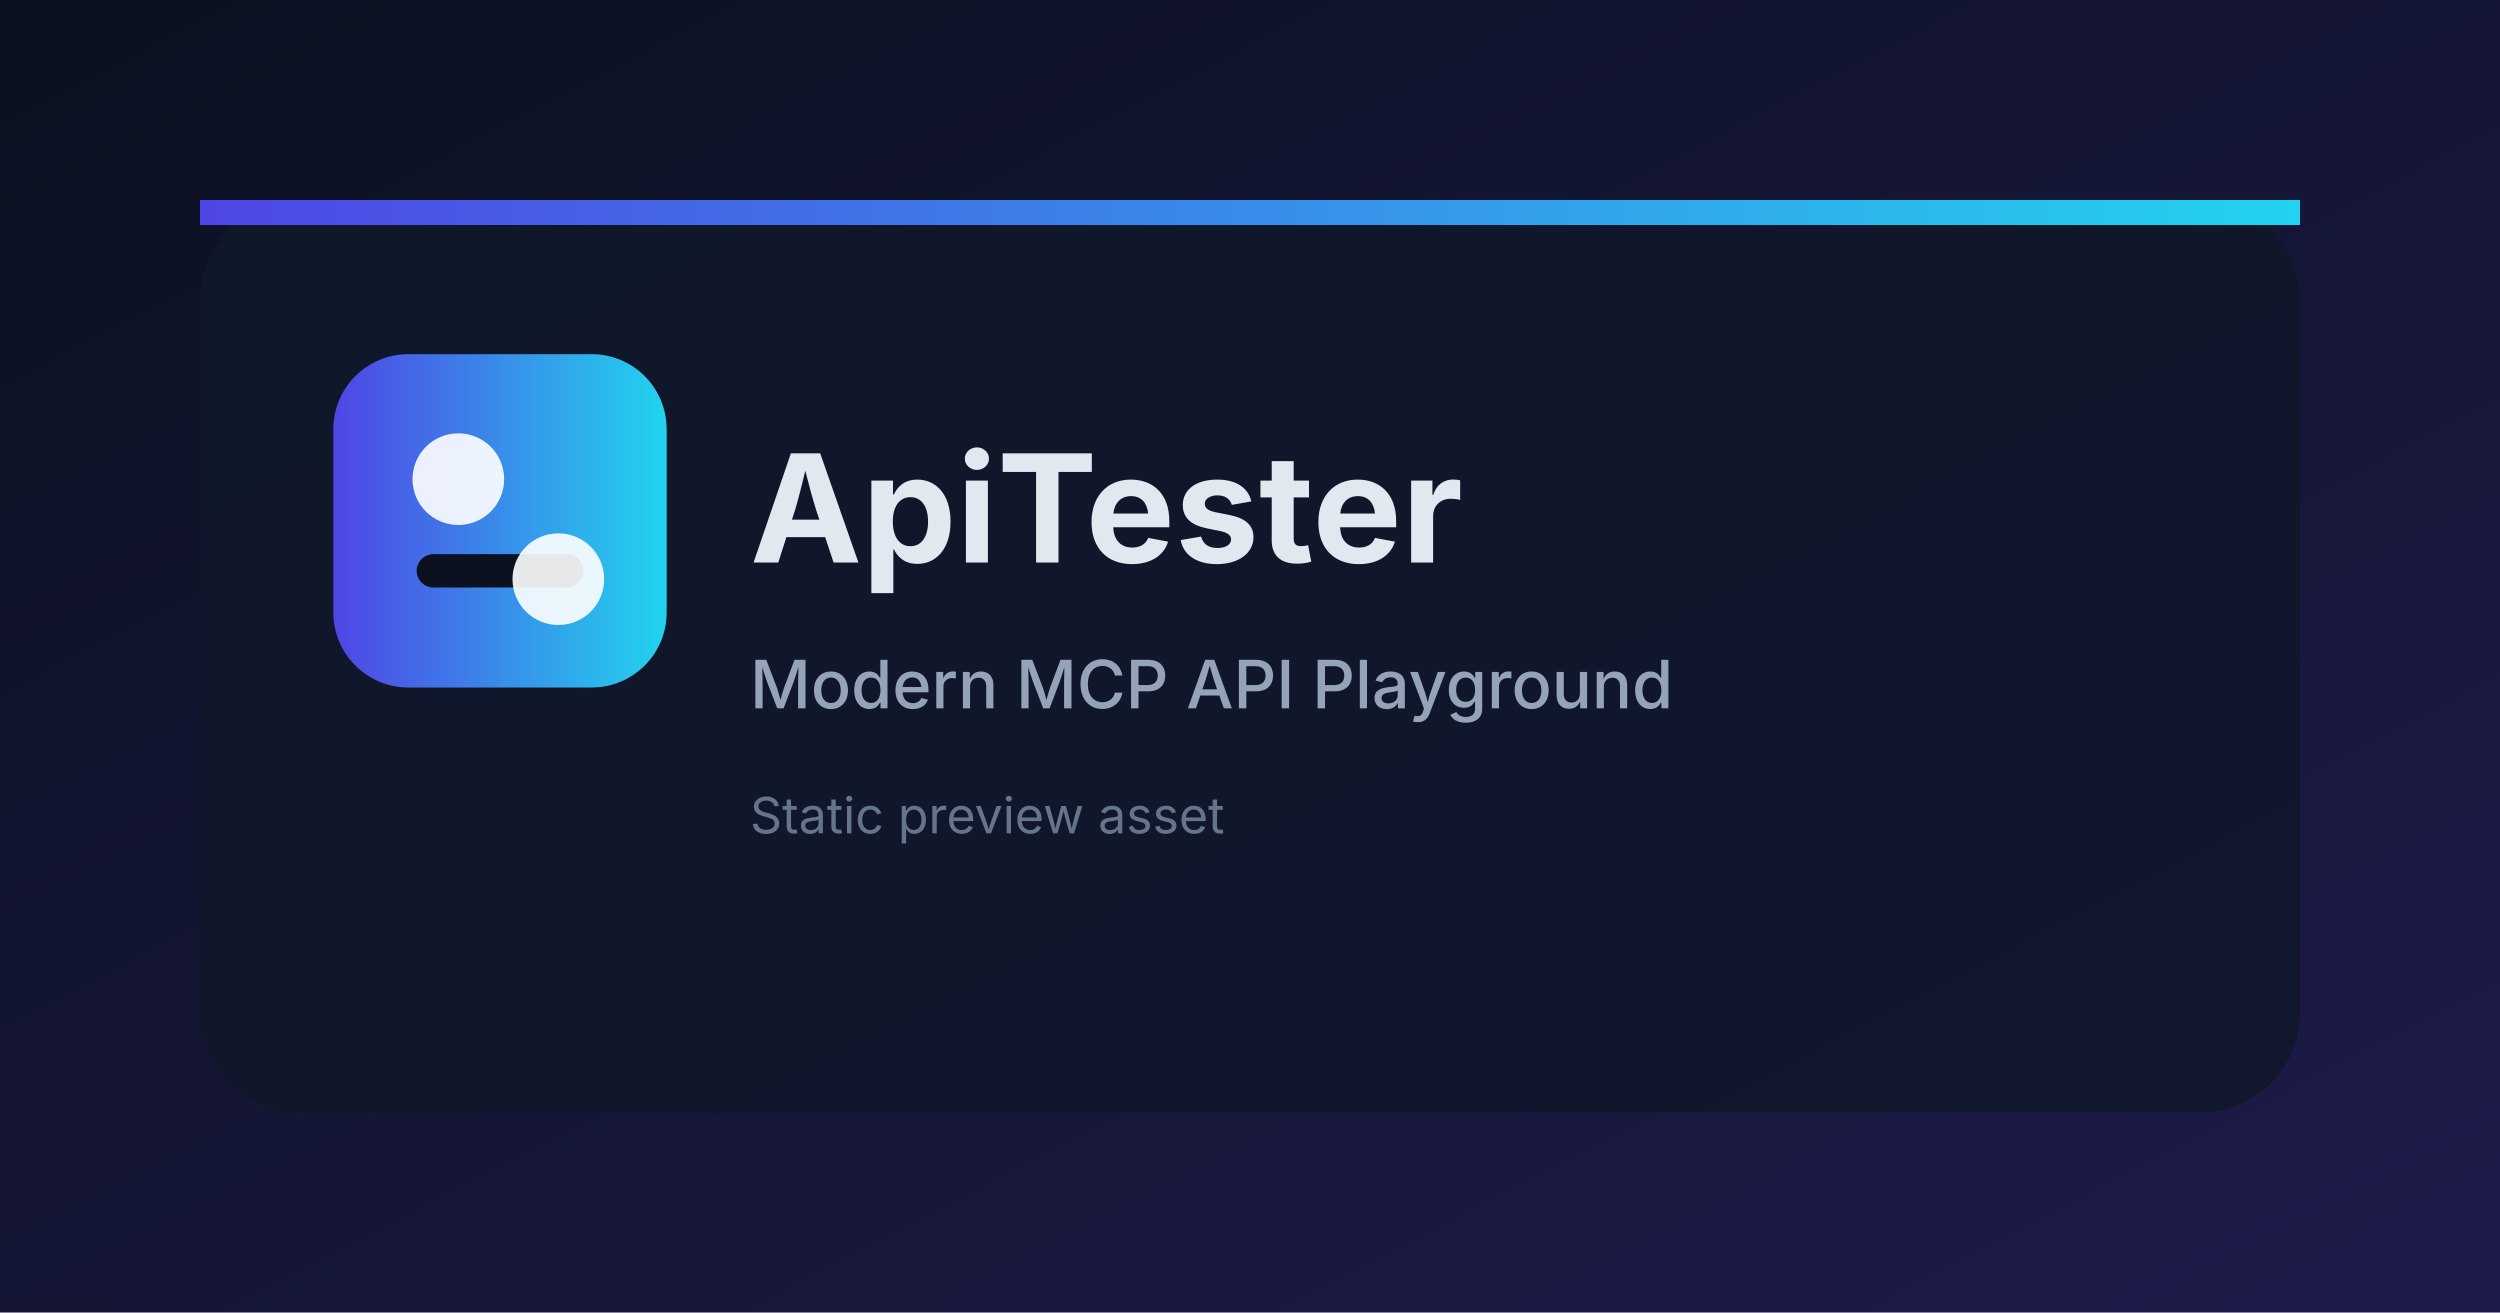
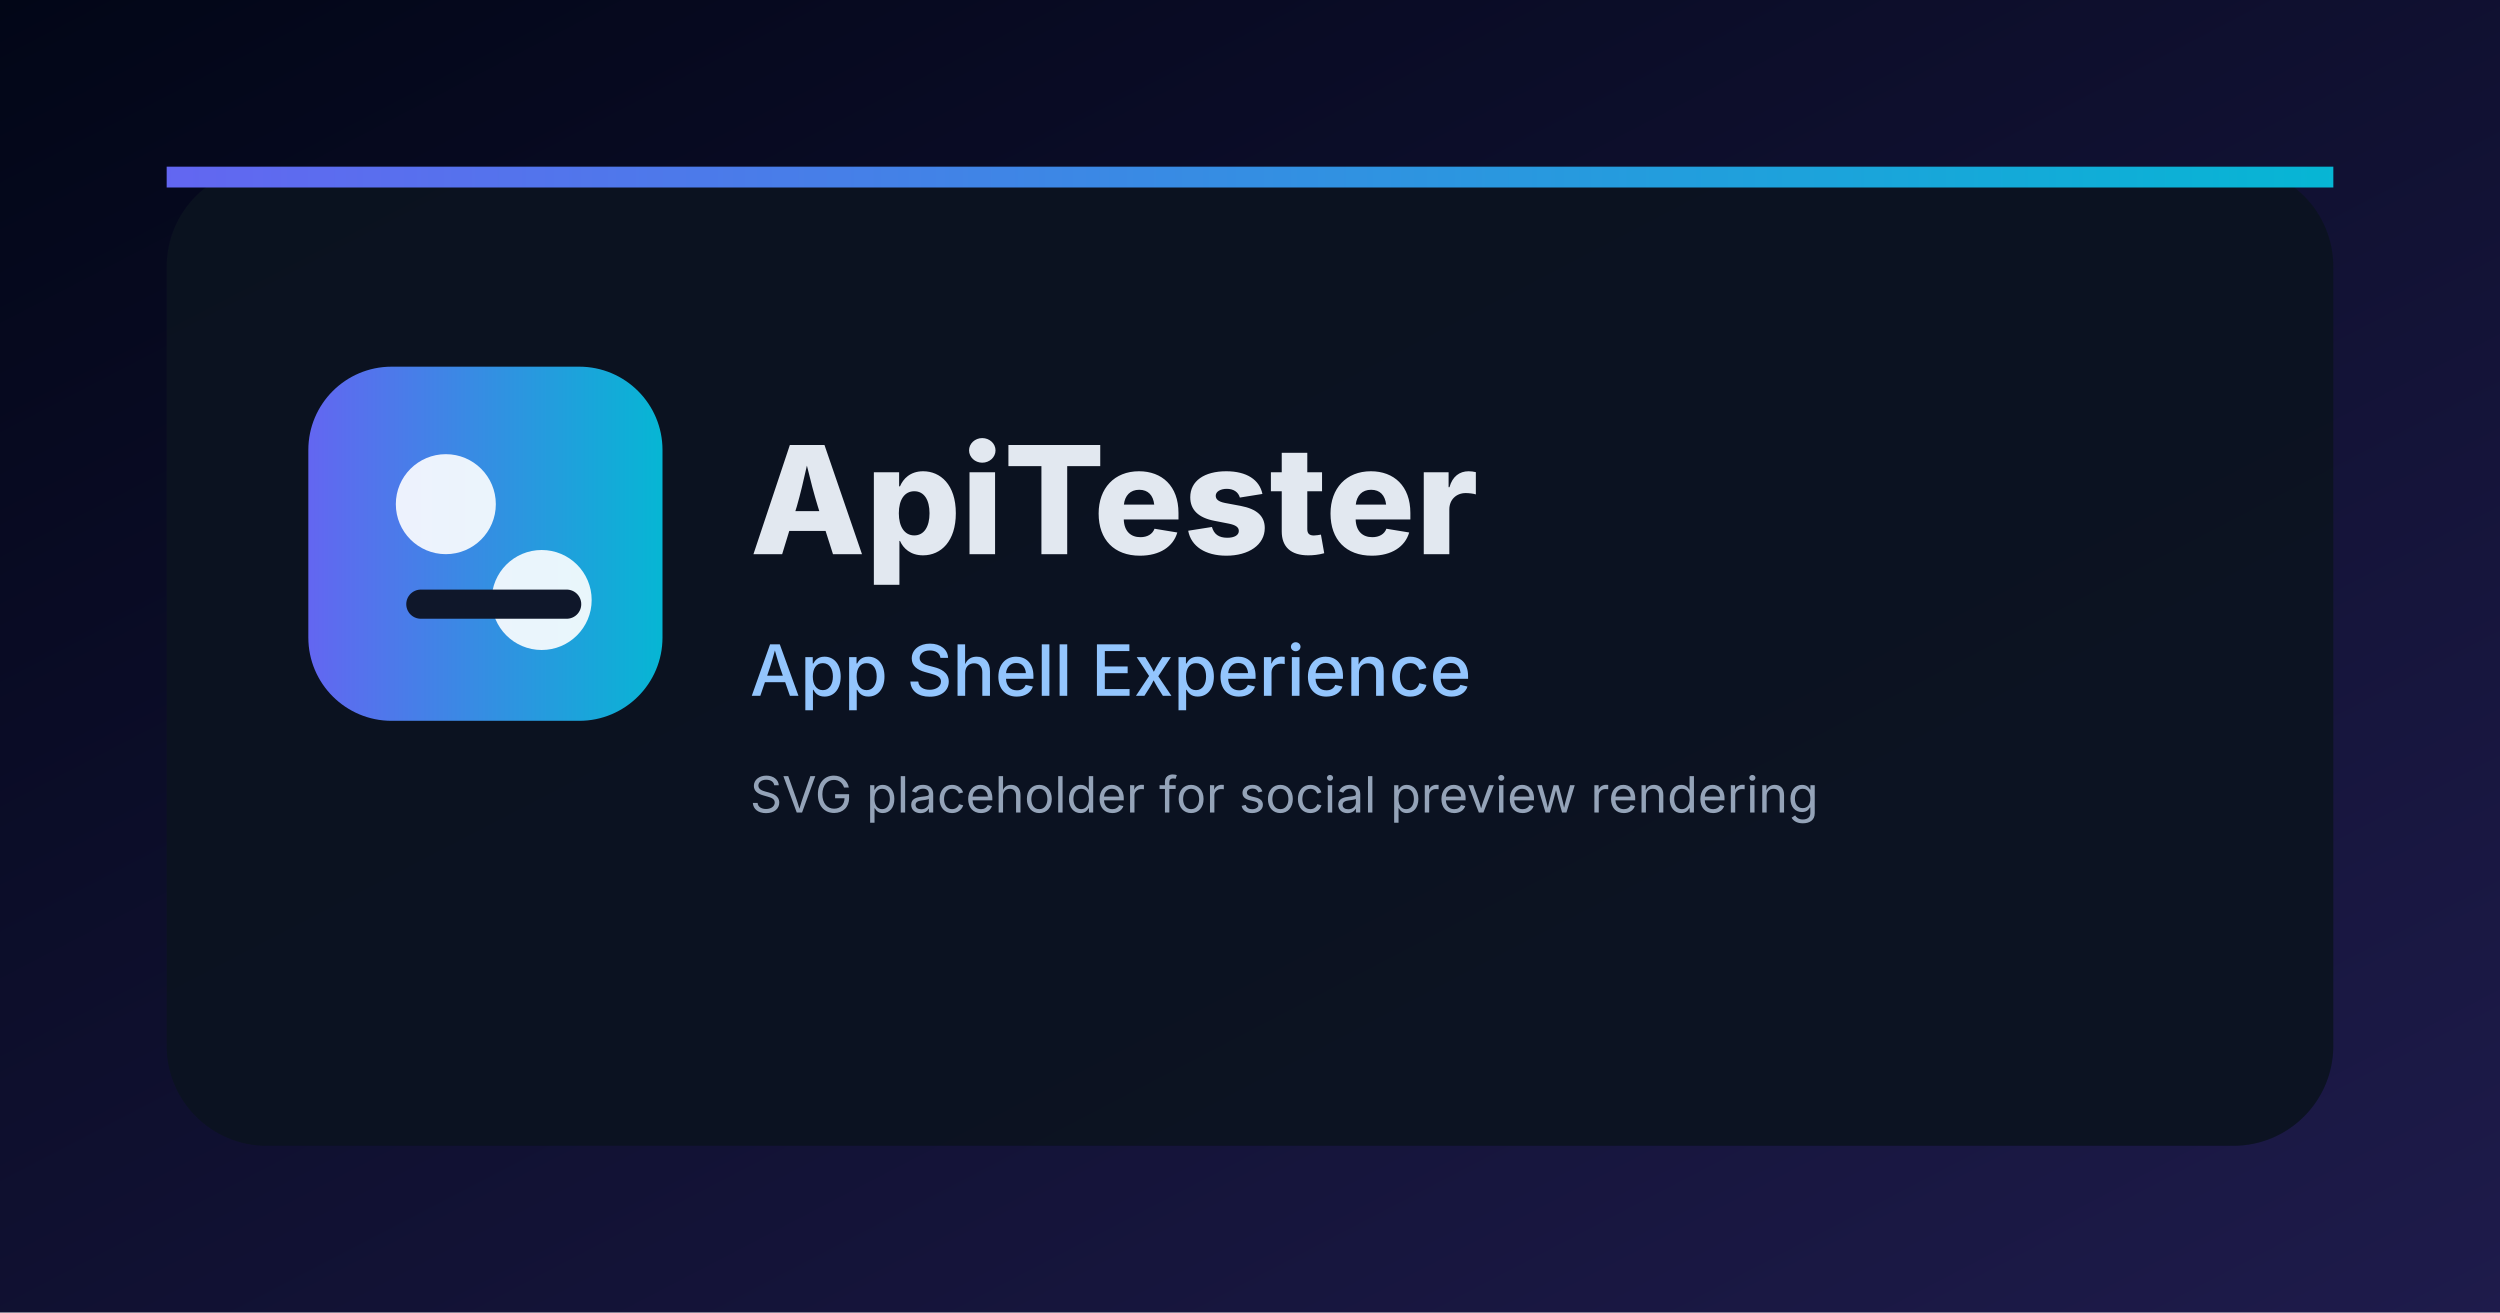
- <svg xmlns="http://www.w3.org/2000/svg" viewBox="0 0 1200 630" role="img" aria-label="ApiTester Open Graph placeholder">
+ <svg xmlns="http://www.w3.org/2000/svg" viewBox="0 0 1200 630" role="img" aria-label="ApiTester app shell Open Graph placeholder">
  <defs>
-     <linearGradient id="ogGradient" x1="0" y1="0" x2="1" y2="1">
-       <stop offset="0" stop-color="#0b1120" />
+     <linearGradient id="ogBg" x1="0" y1="0" x2="1" y2="1">
+       <stop offset="0" stop-color="#020617" />
      <stop offset="1" stop-color="#1e1b4b" />
    </linearGradient>
-     <linearGradient id="ogAccent" x1="0" y1="0" x2="1" y2="0">
-       <stop offset="0" stop-color="#4f46e5" />
-       <stop offset="1" stop-color="#22d3ee" />
+     <linearGradient id="ogBrand" x1="0" y1="0" x2="1" y2="0">
+       <stop offset="0" stop-color="#6366f1" />
+       <stop offset="1" stop-color="#06b6d4" />
    </linearGradient>
  </defs>
-   <rect width="1200" height="630" fill="url(#ogGradient)" />
-   <rect x="96" y="96" width="1008" height="438" rx="48" fill="#0f172a" opacity="0.9" />
-   <rect x="96" y="96" width="1008" height="12" fill="url(#ogAccent)" />
-   <g transform="translate(160 170)">
-     <rect width="160" height="160" rx="36" fill="url(#ogAccent)" />
-     <path d="M48 104h64" stroke="#0b1120" stroke-width="16" stroke-linecap="round" />
-     <circle cx="60" cy="60" r="22" fill="#ffffff" opacity="0.9" />
-     <circle cx="108" cy="108" r="22" fill="#ffffff" opacity="0.9" />
+   <rect width="1200" height="630" fill="url(#ogBg)" />
+   <rect x="80" y="80" width="1040" height="470" rx="48" fill="#0b1220" opacity="0.92" />
+   <rect x="80" y="80" width="1040" height="10" fill="url(#ogBrand)" />
+   <g transform="translate(148 176)">
+     <rect width="170" height="170" rx="40" fill="url(#ogBrand)" />
+     <circle cx="66" cy="66" r="24" fill="#ffffff" opacity="0.9" />
+     <circle cx="112" cy="112" r="24" fill="#ffffff" opacity="0.9" />
+     <path d="M54 114h70" stroke="#0f172a" stroke-width="14" stroke-linecap="round" />
  </g>
-   <text x="360" y="270" font-family="'Inter', system-ui, sans-serif" font-size="72" fill="#e2e8f0" font-weight="700">ApiTester</text>
-   <text x="360" y="340" font-family="'Inter', system-ui, sans-serif" font-size="32" fill="#94a3b8" font-weight="500">Modern MCP API Playground</text>
-   <text x="360" y="400" font-family="'Inter', system-ui, sans-serif" font-size="24" fill="#64748b">Static preview asset</text>
-   <path d="M360 440h420" stroke="url(#ogAccent)" stroke-width="6" stroke-linecap="round" />
+   <text x="360" y="266" font-family="'Inter', system-ui, sans-serif" font-size="72" font-weight="800" fill="#e2e8f0">ApiTester</text>
+   <text x="360" y="334" font-family="'Inter', system-ui, sans-serif" font-size="34" font-weight="500" fill="#93c5fd">App Shell Experience</text>
+   <text x="360" y="390" font-family="'Inter', system-ui, sans-serif" font-size="24" fill="#94a3b8">SVG placeholder for social preview rendering</text>
+   <path d="M360 432h450" stroke="url(#ogBrand)" stroke-width="6" stroke-linecap="round" />
</svg>
